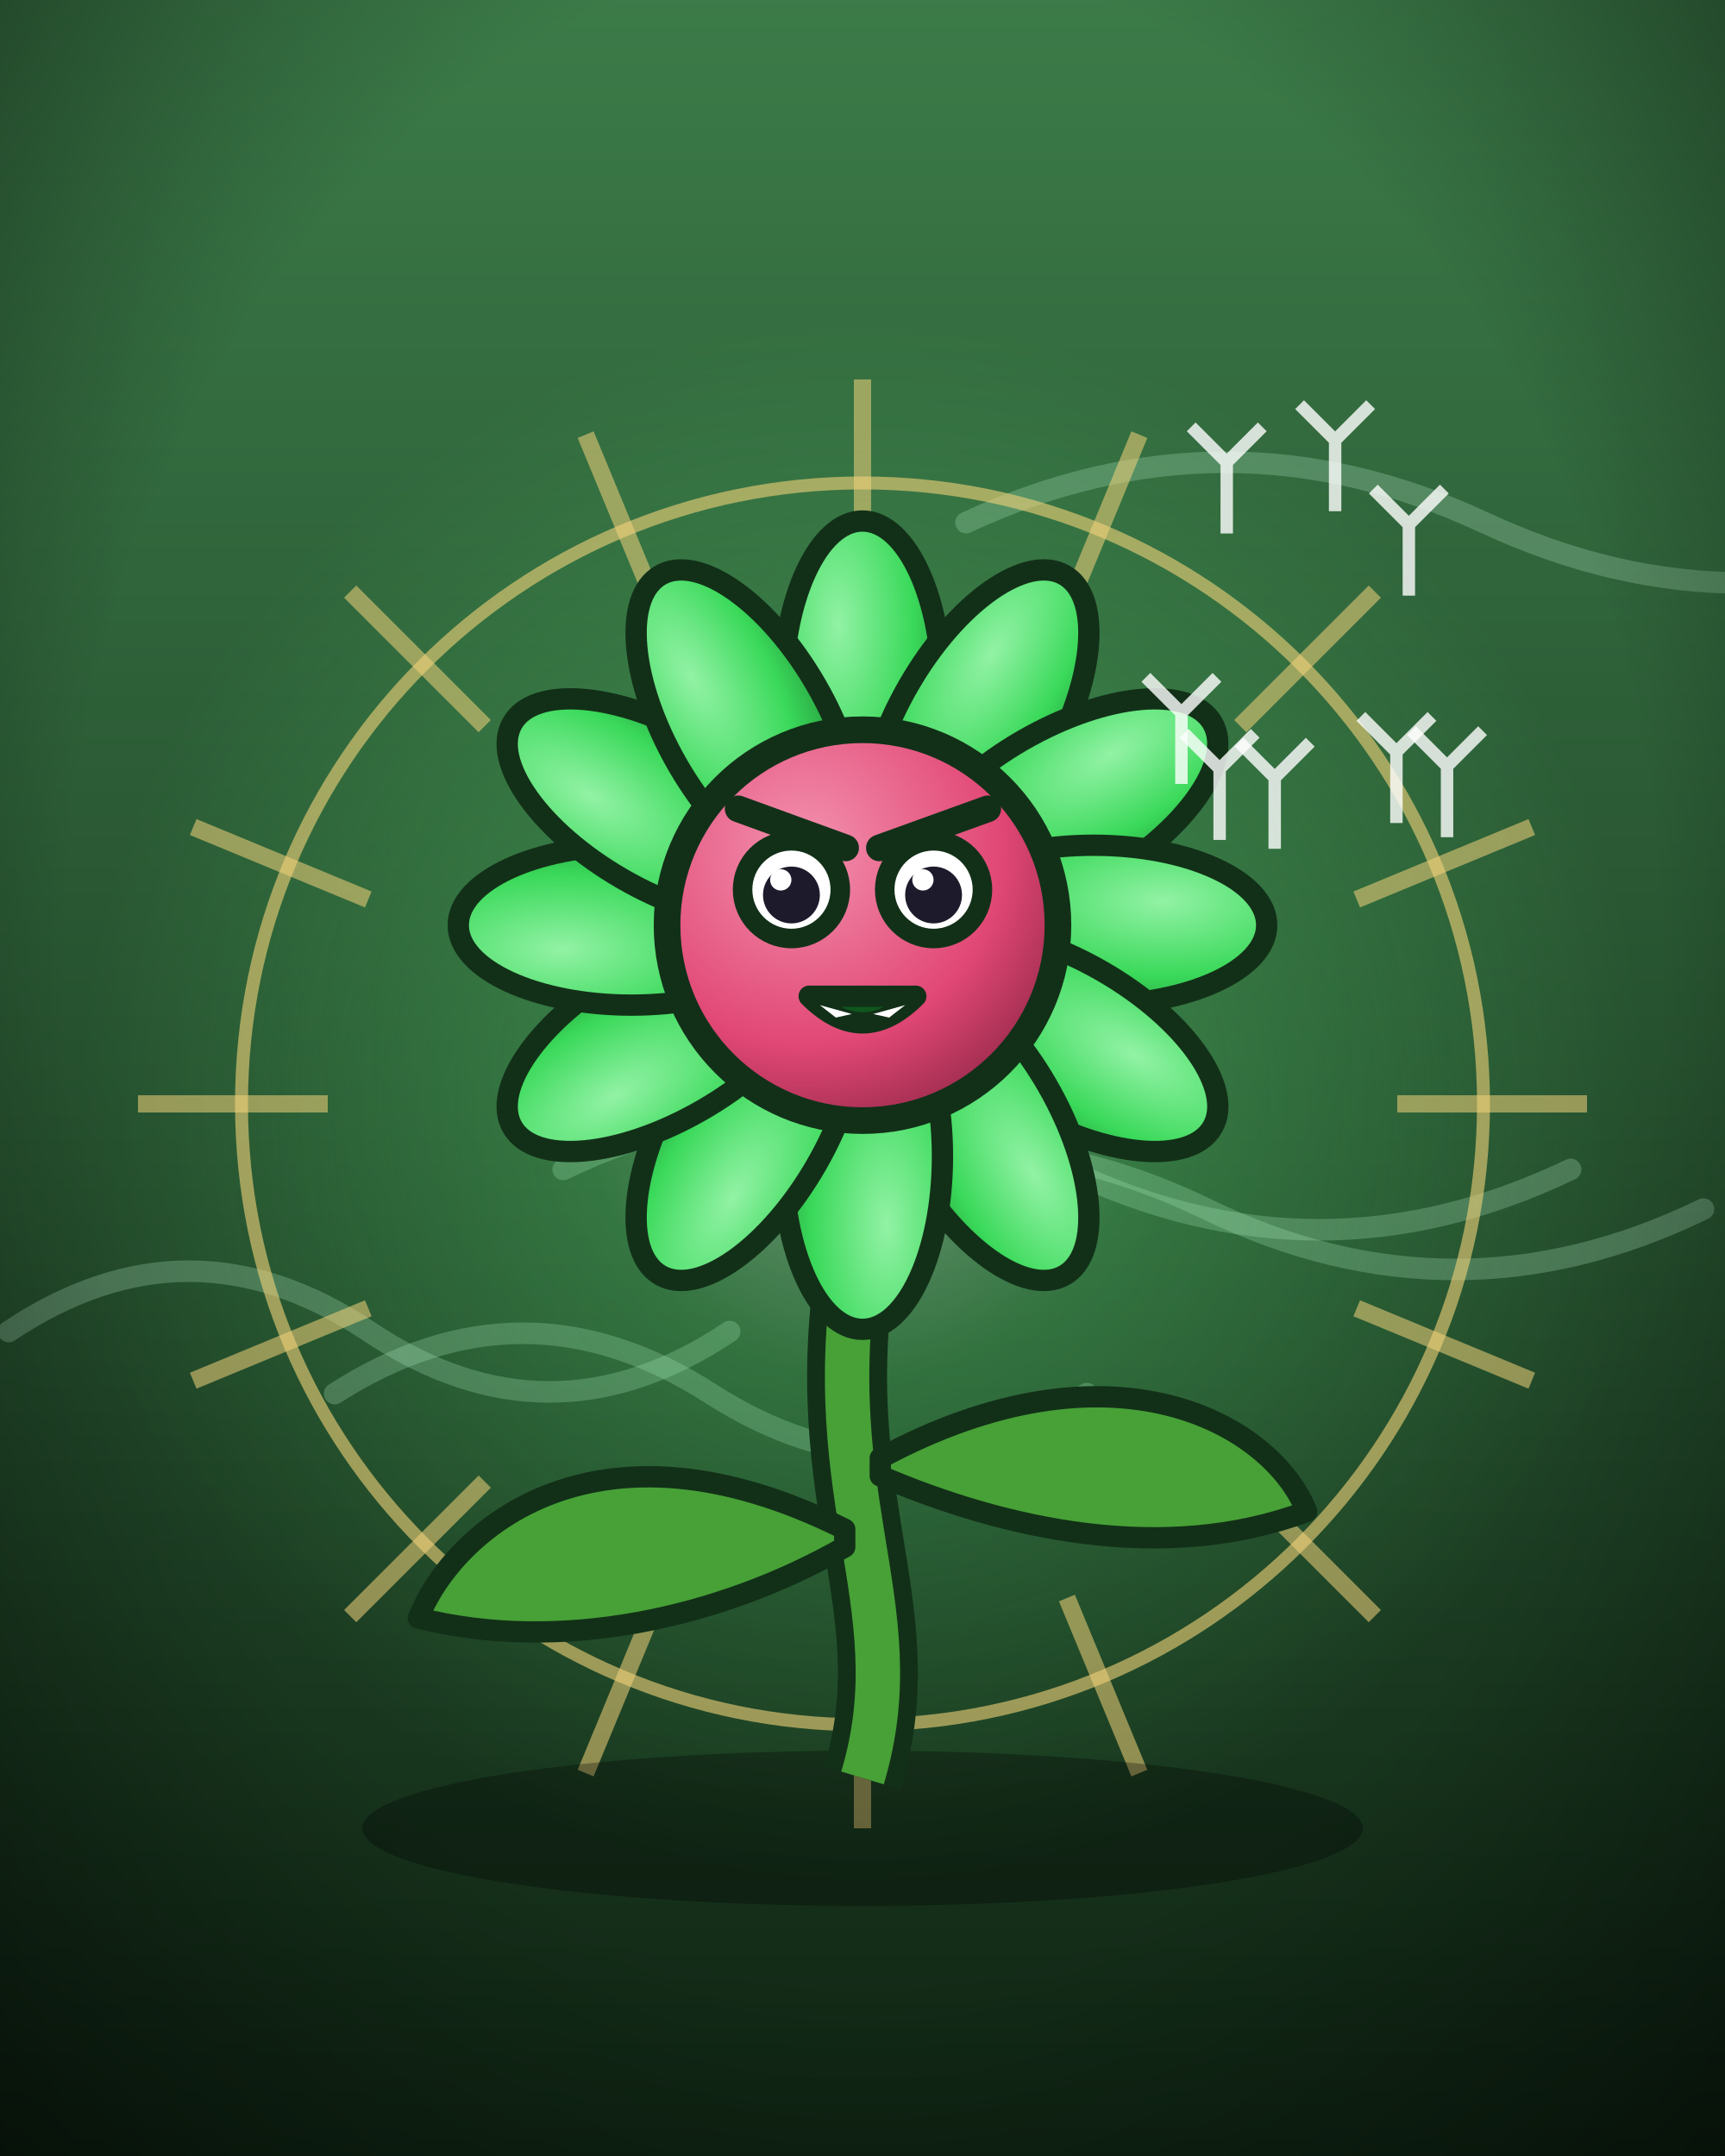
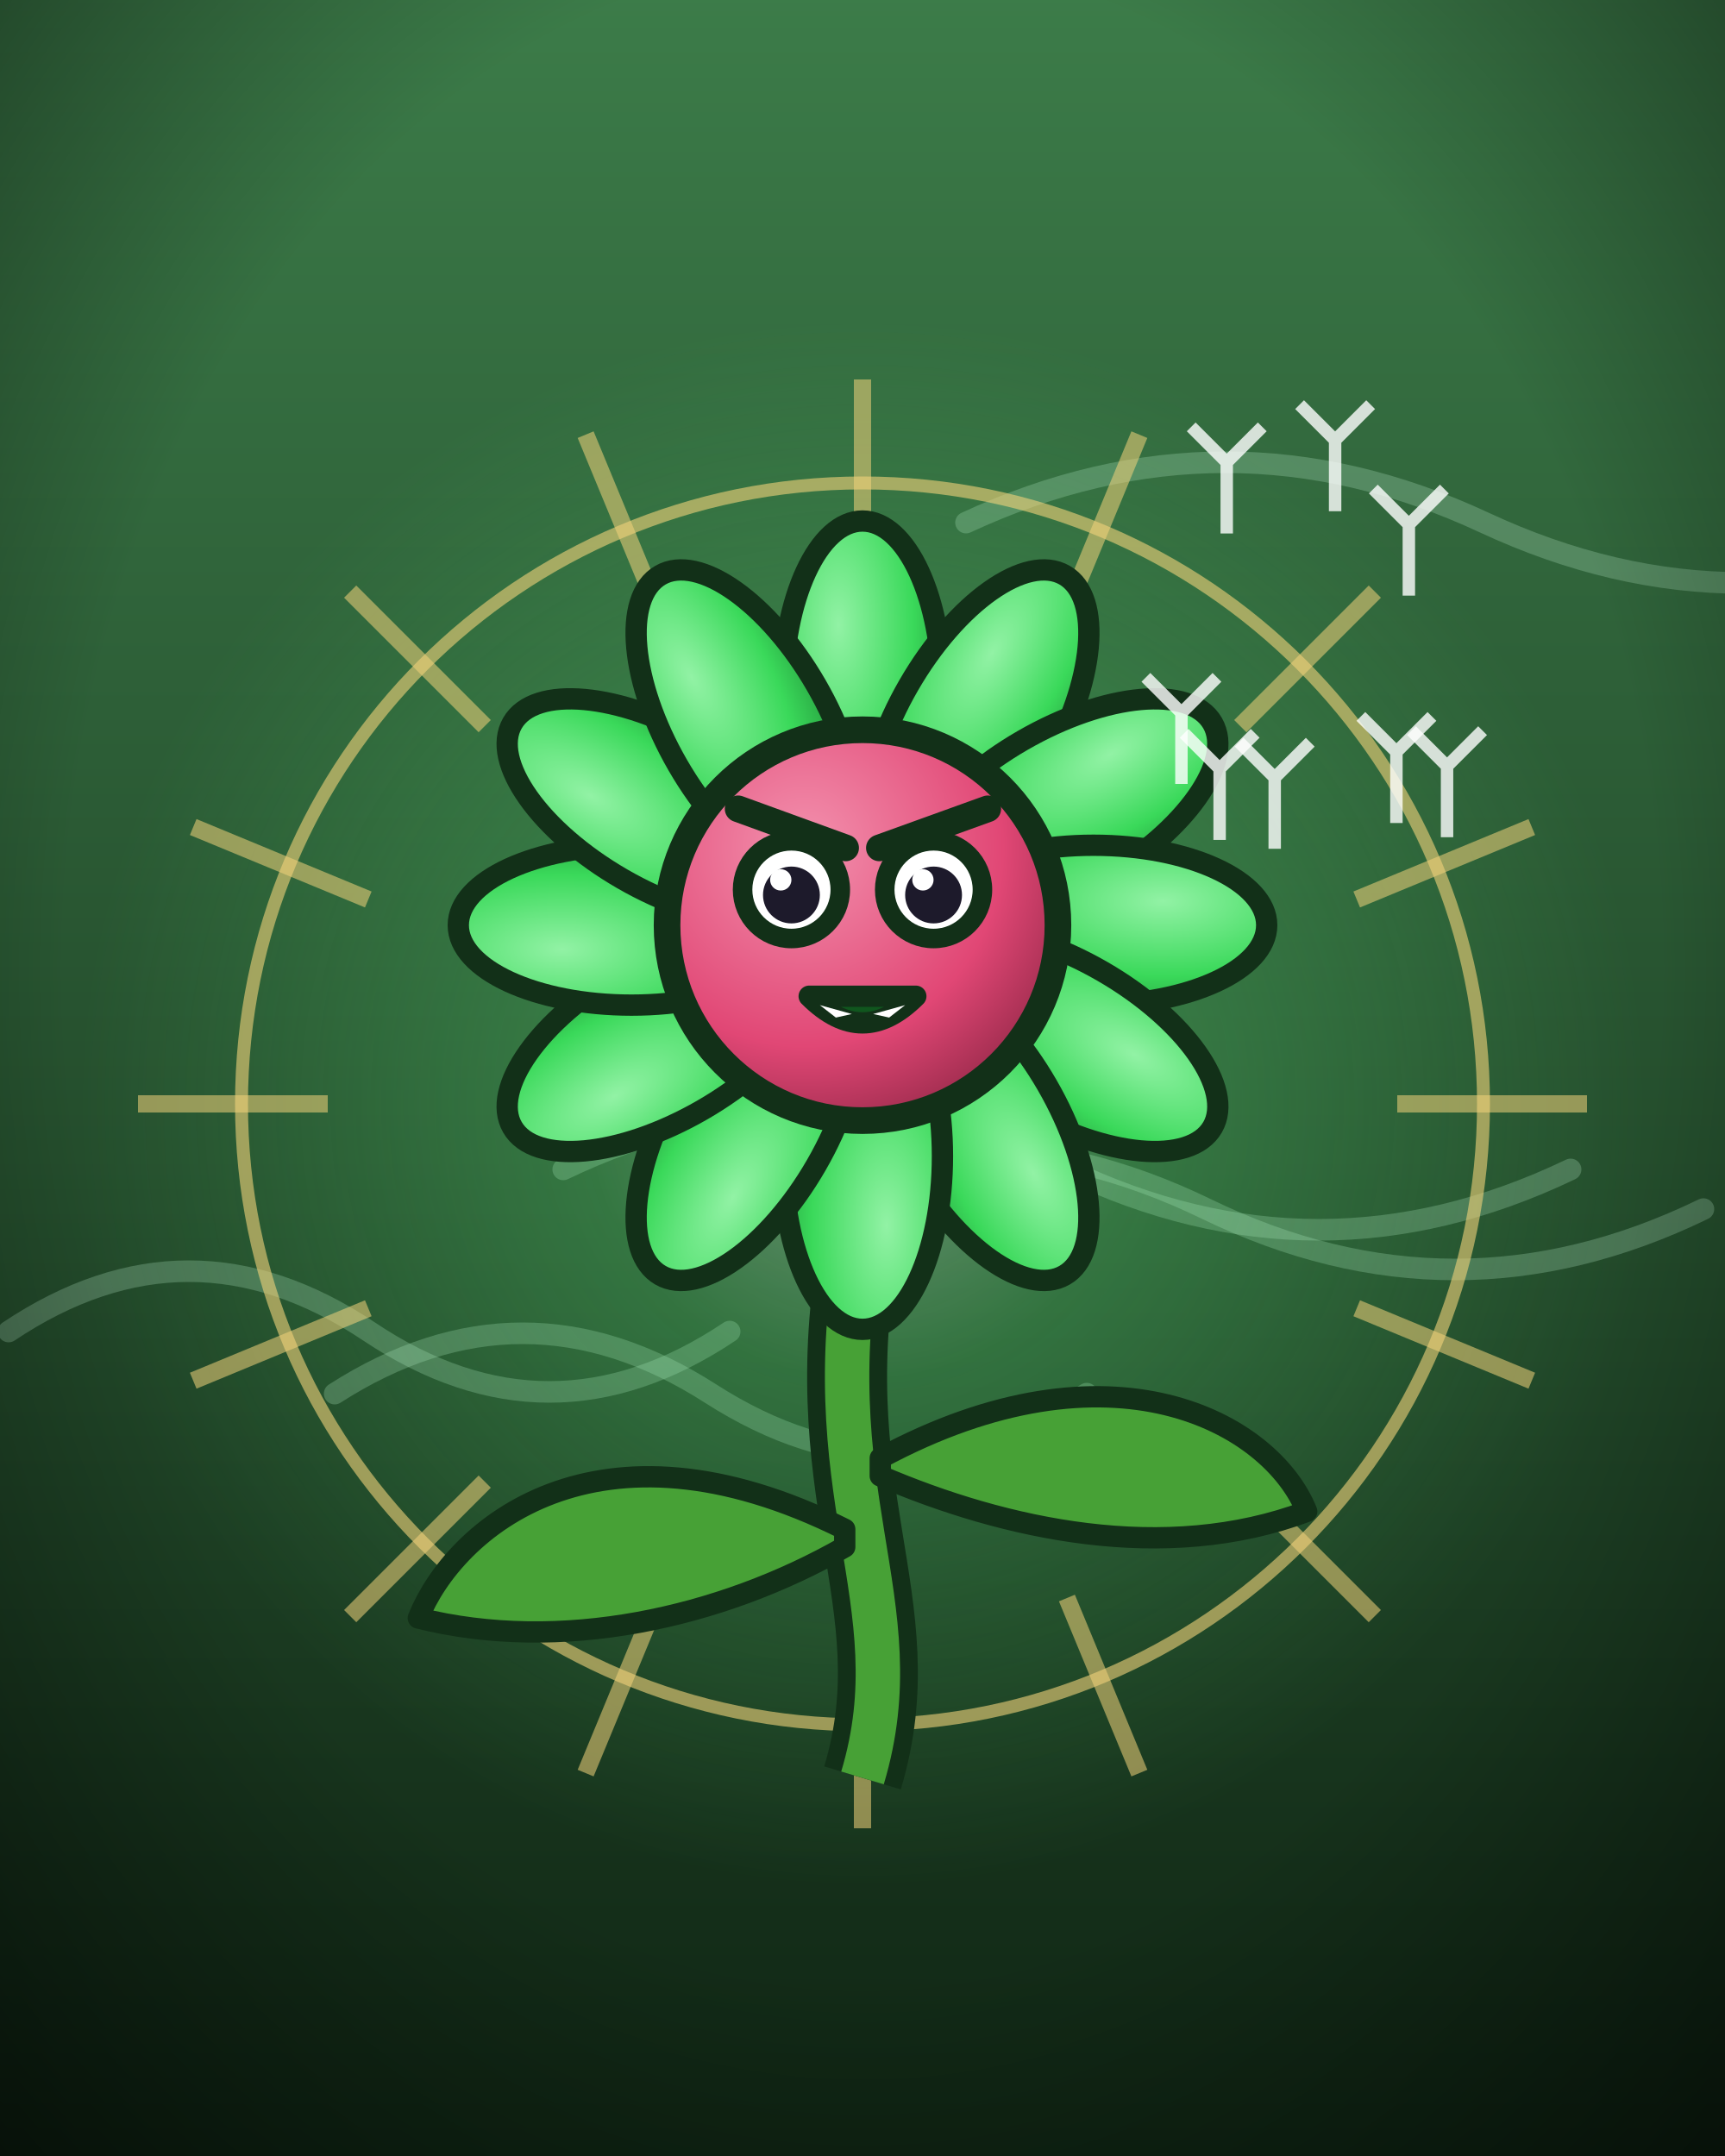
<svg xmlns="http://www.w3.org/2000/svg" viewBox="0 0 200 250" width="200" height="250">
  <defs>
    <linearGradient id="bg" x1="0" y1="0" x2="0" y2="1">
      <stop offset="0" stop-color="hsla(132,35%,36%,1)" />
      <stop offset="1" stop-color="hsla(132,40%,10%,1)" />
    </linearGradient>
    <radialGradient id="gm" cx=".35" cy=".3" r=".85">
      <stop offset="0" stop-color="hsla(132,78%,76%,1)" />
      <stop offset=".55" stop-color="hsla(132,68%,54%,1)" />
      <stop offset="1" stop-color="hsla(132,63%,32%,1)" />
    </radialGradient>
    <radialGradient id="ga" cx=".35" cy=".3" r=".85">
      <stop offset="0" stop-color="hsla(342,80%,76%,1)" />
      <stop offset=".6" stop-color="hsla(342,72%,58%,1)" />
      <stop offset="1" stop-color="hsla(342,60%,32%,1)" />
    </radialGradient>
    <linearGradient id="met" x1="0" y1="0" x2="0" y2="1">
      <stop offset="0" stop-color="#e3e8ef" />
      <stop offset=".5" stop-color="#9aa3b3" />
      <stop offset="1" stop-color="#5a6272" />
    </linearGradient>
    <radialGradient id="glow">
      <stop offset="0" stop-color="#fff" stop-opacity=".95" />
      <stop offset=".35" stop-color="hsla(132,95%,70%,1)" stop-opacity=".55" />
      <stop offset="1" stop-color="hsla(132,95%,70%,1)" stop-opacity="0" />
    </radialGradient>
    <radialGradient id="vig" cx=".5" cy=".45" r=".75">
      <stop offset=".62" stop-color="#000" stop-opacity="0" />
      <stop offset="1" stop-color="#000" stop-opacity=".55" />
    </radialGradient>
  </defs>
  <rect width="200" height="250" fill="url(#bg)" />
  <path d="M1,154.4 q20.9,-14 41.8,0 t41.8,0" fill="none" stroke="hsla(140,60%,85%,.25)" stroke-width="2.5" stroke-linecap="round" />
  <path d="M38.8,161.6 q21.8,-14 43.6,0 t43.6,0" fill="none" stroke="hsla(140,60%,85%,.25)" stroke-width="2.5" stroke-linecap="round" />
  <path d="M82.3,140.2 q28.8,-14 57.6,0 t57.6,0" fill="none" stroke="hsla(140,60%,85%,.25)" stroke-width="2.5" stroke-linecap="round" />
  <path d="M112,60.6 q30.1,-14 60.1,0 t60.1,0" fill="none" stroke="hsla(140,60%,85%,.25)" stroke-width="2.5" stroke-linecap="round" />
  <path d="M65.3,135.6 q29.2,-14 58.4,0 t58.4,0" fill="none" stroke="hsla(140,60%,85%,.25)" stroke-width="2.5" stroke-linecap="round" />
  <circle cx="100" cy="128" r="92" fill="url(#glow)" opacity=".45" />
  <circle cx="100" cy="128" r="72" fill="none" stroke="#f2d27a" stroke-width="1.5" opacity=".6" />
  <path d="M162,128 L184,128" stroke="#f2d27a" stroke-width="2" opacity=".55" />
  <path d="M157.3,151.7 L177.6,160.1" stroke="#f2d27a" stroke-width="2" opacity=".55" />
  <path d="M143.8,171.8 L159.4,187.4" stroke="#f2d27a" stroke-width="2" opacity=".55" />
  <path d="M123.7,185.3 L132.1,205.6" stroke="#f2d27a" stroke-width="2" opacity=".55" />
  <path d="M100,190 L100,212" stroke="#f2d27a" stroke-width="2" opacity=".55" />
  <path d="M76.3,185.3 L67.9,205.6" stroke="#f2d27a" stroke-width="2" opacity=".55" />
  <path d="M56.2,171.8 L40.6,187.4" stroke="#f2d27a" stroke-width="2" opacity=".55" />
  <path d="M42.7,151.7 L22.4,160.1" stroke="#f2d27a" stroke-width="2" opacity=".55" />
  <path d="M38,128 L16,128" stroke="#f2d27a" stroke-width="2" opacity=".55" />
  <path d="M42.7,104.3 L22.4,95.9" stroke="#f2d27a" stroke-width="2" opacity=".55" />
  <path d="M56.2,84.2 L40.6,68.6" stroke="#f2d27a" stroke-width="2" opacity=".55" />
  <path d="M76.3,70.7 L67.9,50.4" stroke="#f2d27a" stroke-width="2" opacity=".55" />
  <path d="M100,66 L100,44" stroke="#f2d27a" stroke-width="2" opacity=".55" />
  <path d="M123.7,70.7 L132.1,50.4" stroke="#f2d27a" stroke-width="2" opacity=".55" />
  <path d="M143.8,84.2 L159.4,68.6" stroke="#f2d27a" stroke-width="2" opacity=".55" />
  <path d="M157.3,104.3 L177.6,95.9" stroke="#f2d27a" stroke-width="2" opacity=".55" />
-   <ellipse cx="100" cy="212" rx="58" ry="9" fill="#000" opacity=".3" />
  <g transform="translate(100 132) scale(1.03)">
    <path d="M0,10 C-6,40 6,52 0,72" fill="none" stroke="hsla(132,45%,13%,1)" stroke-width="9" />
    <path d="M0,10 C-6,40 6,52 0,72" fill="none" stroke="hsla(110,50%,42%,1)" stroke-width="5" />
    <path d="M-2,44 C-30,30 -46,44 -50,54 C-34,58 -16,54 -2,46 Z M2,36 C28,22 46,32 50,42 C34,48 16,44 2,38 Z" fill="hsla(110,50%,42%,1)" stroke="hsla(132,45%,13%,1)" stroke-width="2.4" stroke-linejoin="round" stroke-linecap="round" />
    <ellipse cx="0" cy="-50" rx="9" ry="19.5" transform="rotate(0 0 -24)" fill="url(#gm)" stroke="hsla(132,45%,13%,1)" stroke-width="2.4" stroke-linejoin="round" stroke-linecap="round" />
    <ellipse cx="0" cy="-50" rx="9" ry="19.5" transform="rotate(30 0 -24)" fill="url(#gm)" stroke="hsla(132,45%,13%,1)" stroke-width="2.4" stroke-linejoin="round" stroke-linecap="round" />
    <ellipse cx="0" cy="-50" rx="9" ry="19.5" transform="rotate(60 0 -24)" fill="url(#gm)" stroke="hsla(132,45%,13%,1)" stroke-width="2.4" stroke-linejoin="round" stroke-linecap="round" />
    <ellipse cx="0" cy="-50" rx="9" ry="19.5" transform="rotate(90 0 -24)" fill="url(#gm)" stroke="hsla(132,45%,13%,1)" stroke-width="2.4" stroke-linejoin="round" stroke-linecap="round" />
    <ellipse cx="0" cy="-50" rx="9" ry="19.5" transform="rotate(120 0 -24)" fill="url(#gm)" stroke="hsla(132,45%,13%,1)" stroke-width="2.4" stroke-linejoin="round" stroke-linecap="round" />
    <ellipse cx="0" cy="-50" rx="9" ry="19.5" transform="rotate(150 0 -24)" fill="url(#gm)" stroke="hsla(132,45%,13%,1)" stroke-width="2.4" stroke-linejoin="round" stroke-linecap="round" />
    <ellipse cx="0" cy="-50" rx="9" ry="19.5" transform="rotate(180 0 -24)" fill="url(#gm)" stroke="hsla(132,45%,13%,1)" stroke-width="2.4" stroke-linejoin="round" stroke-linecap="round" />
    <ellipse cx="0" cy="-50" rx="9" ry="19.5" transform="rotate(210 0 -24)" fill="url(#gm)" stroke="hsla(132,45%,13%,1)" stroke-width="2.4" stroke-linejoin="round" stroke-linecap="round" />
    <ellipse cx="0" cy="-50" rx="9" ry="19.5" transform="rotate(240 0 -24)" fill="url(#gm)" stroke="hsla(132,45%,13%,1)" stroke-width="2.4" stroke-linejoin="round" stroke-linecap="round" />
    <ellipse cx="0" cy="-50" rx="9" ry="19.5" transform="rotate(270 0 -24)" fill="url(#gm)" stroke="hsla(132,45%,13%,1)" stroke-width="2.4" stroke-linejoin="round" stroke-linecap="round" />
    <ellipse cx="0" cy="-50" rx="9" ry="19.5" transform="rotate(300 0 -24)" fill="url(#gm)" stroke="hsla(132,45%,13%,1)" stroke-width="2.4" stroke-linejoin="round" stroke-linecap="round" />
    <ellipse cx="0" cy="-50" rx="9" ry="19.5" transform="rotate(330 0 -24)" fill="url(#gm)" stroke="hsla(132,45%,13%,1)" stroke-width="2.4" stroke-linejoin="round" stroke-linecap="round" />
    <path d="M65.8,-41.9 l4,-4 m-4,4 l-4,-4 m4,4 l0,8" stroke="#fff" stroke-width="1.4" opacity=".8" />
    <path d="M41,-76.1 l4,-4 m-4,4 l-4,-4 m4,4 l0,8" stroke="#fff" stroke-width="1.4" opacity=".8" />
    <path d="M40.2,-41.6 l4,-4 m-4,4 l-4,-4 m4,4 l0,8" stroke="#fff" stroke-width="1.4" opacity=".8" />
    <path d="M61.5,-69.1 l4,-4 m-4,4 l-4,-4 m4,4 l0,8" stroke="#fff" stroke-width="1.4" opacity=".8" />
    <path d="M46.4,-40.6 l4,-4 m-4,4 l-4,-4 m4,4 l0,8" stroke="#fff" stroke-width="1.4" opacity=".8" />
    <path d="M60.1,-43.5 l4,-4 m-4,4 l-4,-4 m4,4 l0,8" stroke="#fff" stroke-width="1.4" opacity=".8" />
    <path d="M35.9,-47.9 l4,-4 m-4,4 l-4,-4 m4,4 l0,8" stroke="#fff" stroke-width="1.4" opacity=".8" />
    <path d="M53.2,-78.6 l4,-4 m-4,4 l-4,-4 m4,4 l0,8" stroke="#fff" stroke-width="1.4" opacity=".8" />
    <circle cx="0" cy="-24" r="22" fill="url(#ga)" stroke="hsla(132,45%,13%,1)" stroke-width="3" stroke-linejoin="round" stroke-linecap="round" />
    <circle cx="-8" cy="-28" r="5.5" fill="#fff" stroke="hsla(132,45%,13%,1)" stroke-width="2.2" stroke-linejoin="round" stroke-linecap="round" />
    <circle cx="-8" cy="-27.4" r="3.2" fill="#1d1a2b" />
    <circle cx="-9.2" cy="-29.1" r="1.2" fill="#fff" />
    <path d="M-14,-37.1 L-1.9,-32.7" stroke="hsla(132,45%,13%,1)" stroke-width="3" stroke-linejoin="round" stroke-linecap="round" fill="none" />
    <circle cx="8" cy="-28" r="5.5" fill="#fff" stroke="hsla(132,45%,13%,1)" stroke-width="2.2" stroke-linejoin="round" stroke-linecap="round" />
    <circle cx="8" cy="-27.4" r="3.2" fill="#1d1a2b" />
    <circle cx="6.8" cy="-29.1" r="1.2" fill="#fff" />
    <path d="M1.9,-32.7 L14.1,-37.1" stroke="hsla(132,45%,13%,1)" stroke-width="3" stroke-linejoin="round" stroke-linecap="round" fill="none" />
    <path d="M-6,-16 Q0,-10 6,-16 Z" fill="hsla(132,68%,20%,1)" stroke="hsla(132,45%,13%,1)" stroke-width="2.4" stroke-linejoin="round" stroke-linecap="round" />
    <path d="M-4.8,-15 L-3,-13.6 L-1.2,-14 M1.2,-14 L3,-13.6 L4.8,-15" fill="#fff" stroke="none" />
  </g>
  <rect width="200" height="250" fill="url(#vig)" />
</svg>
